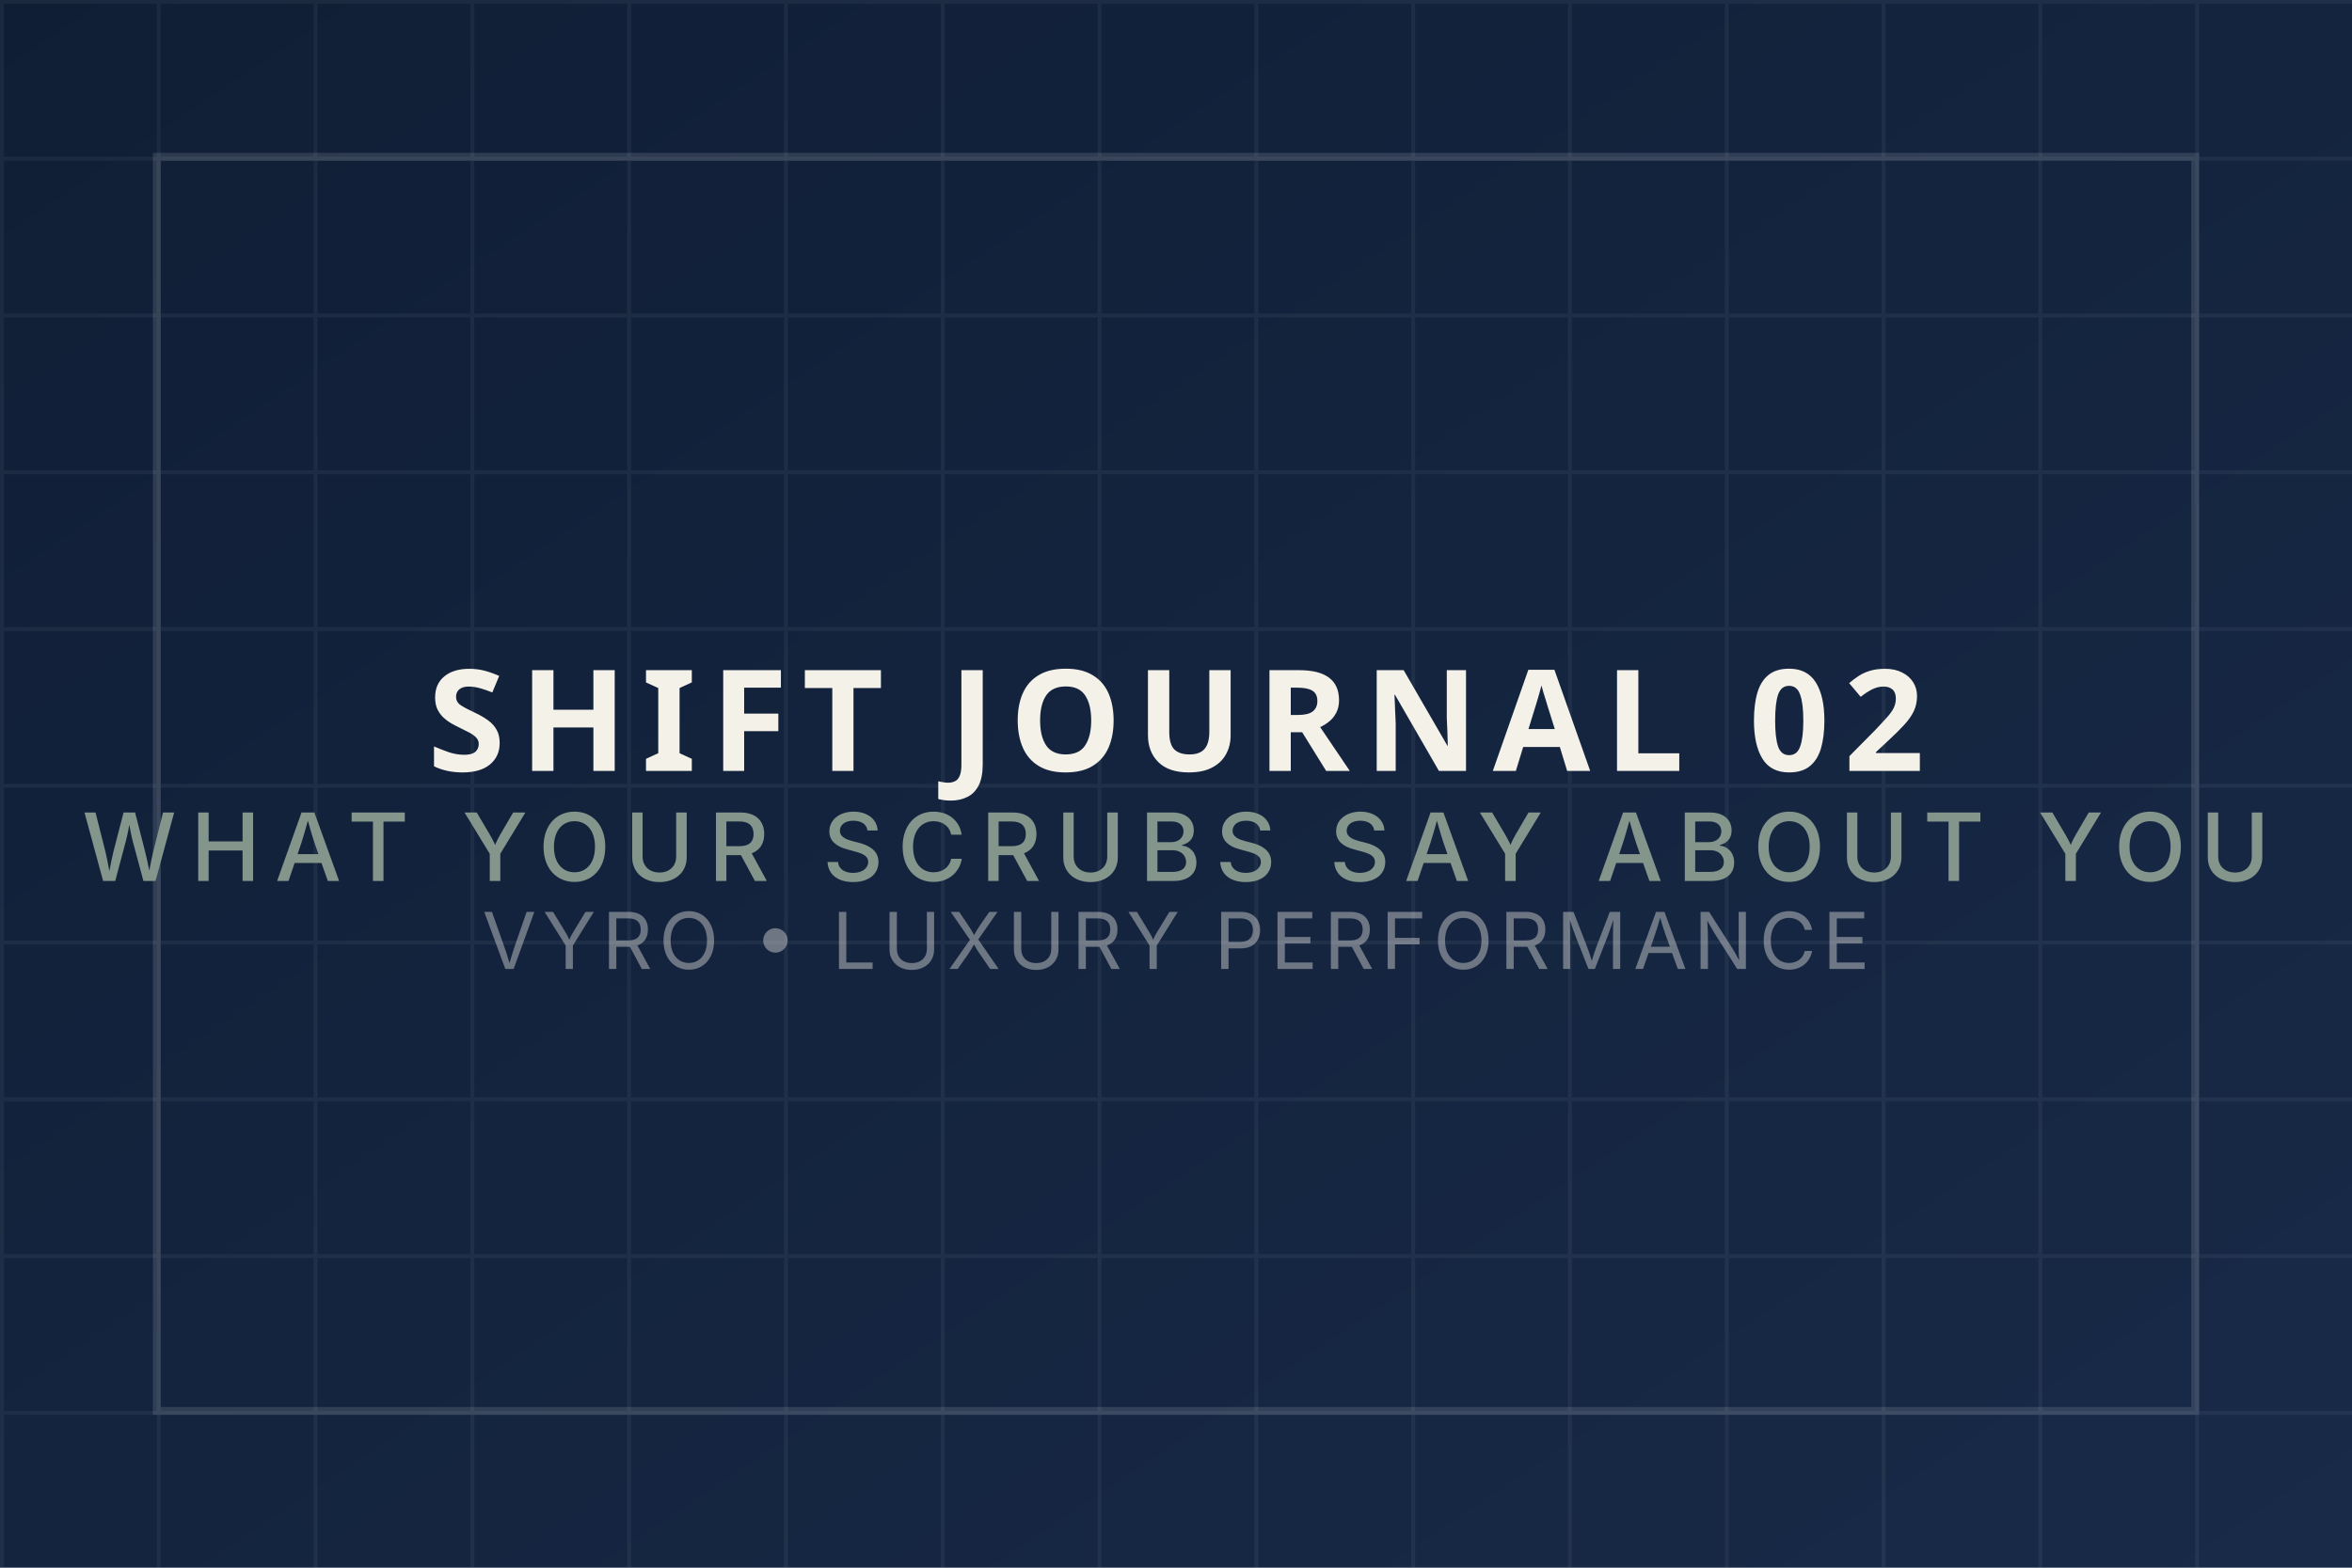
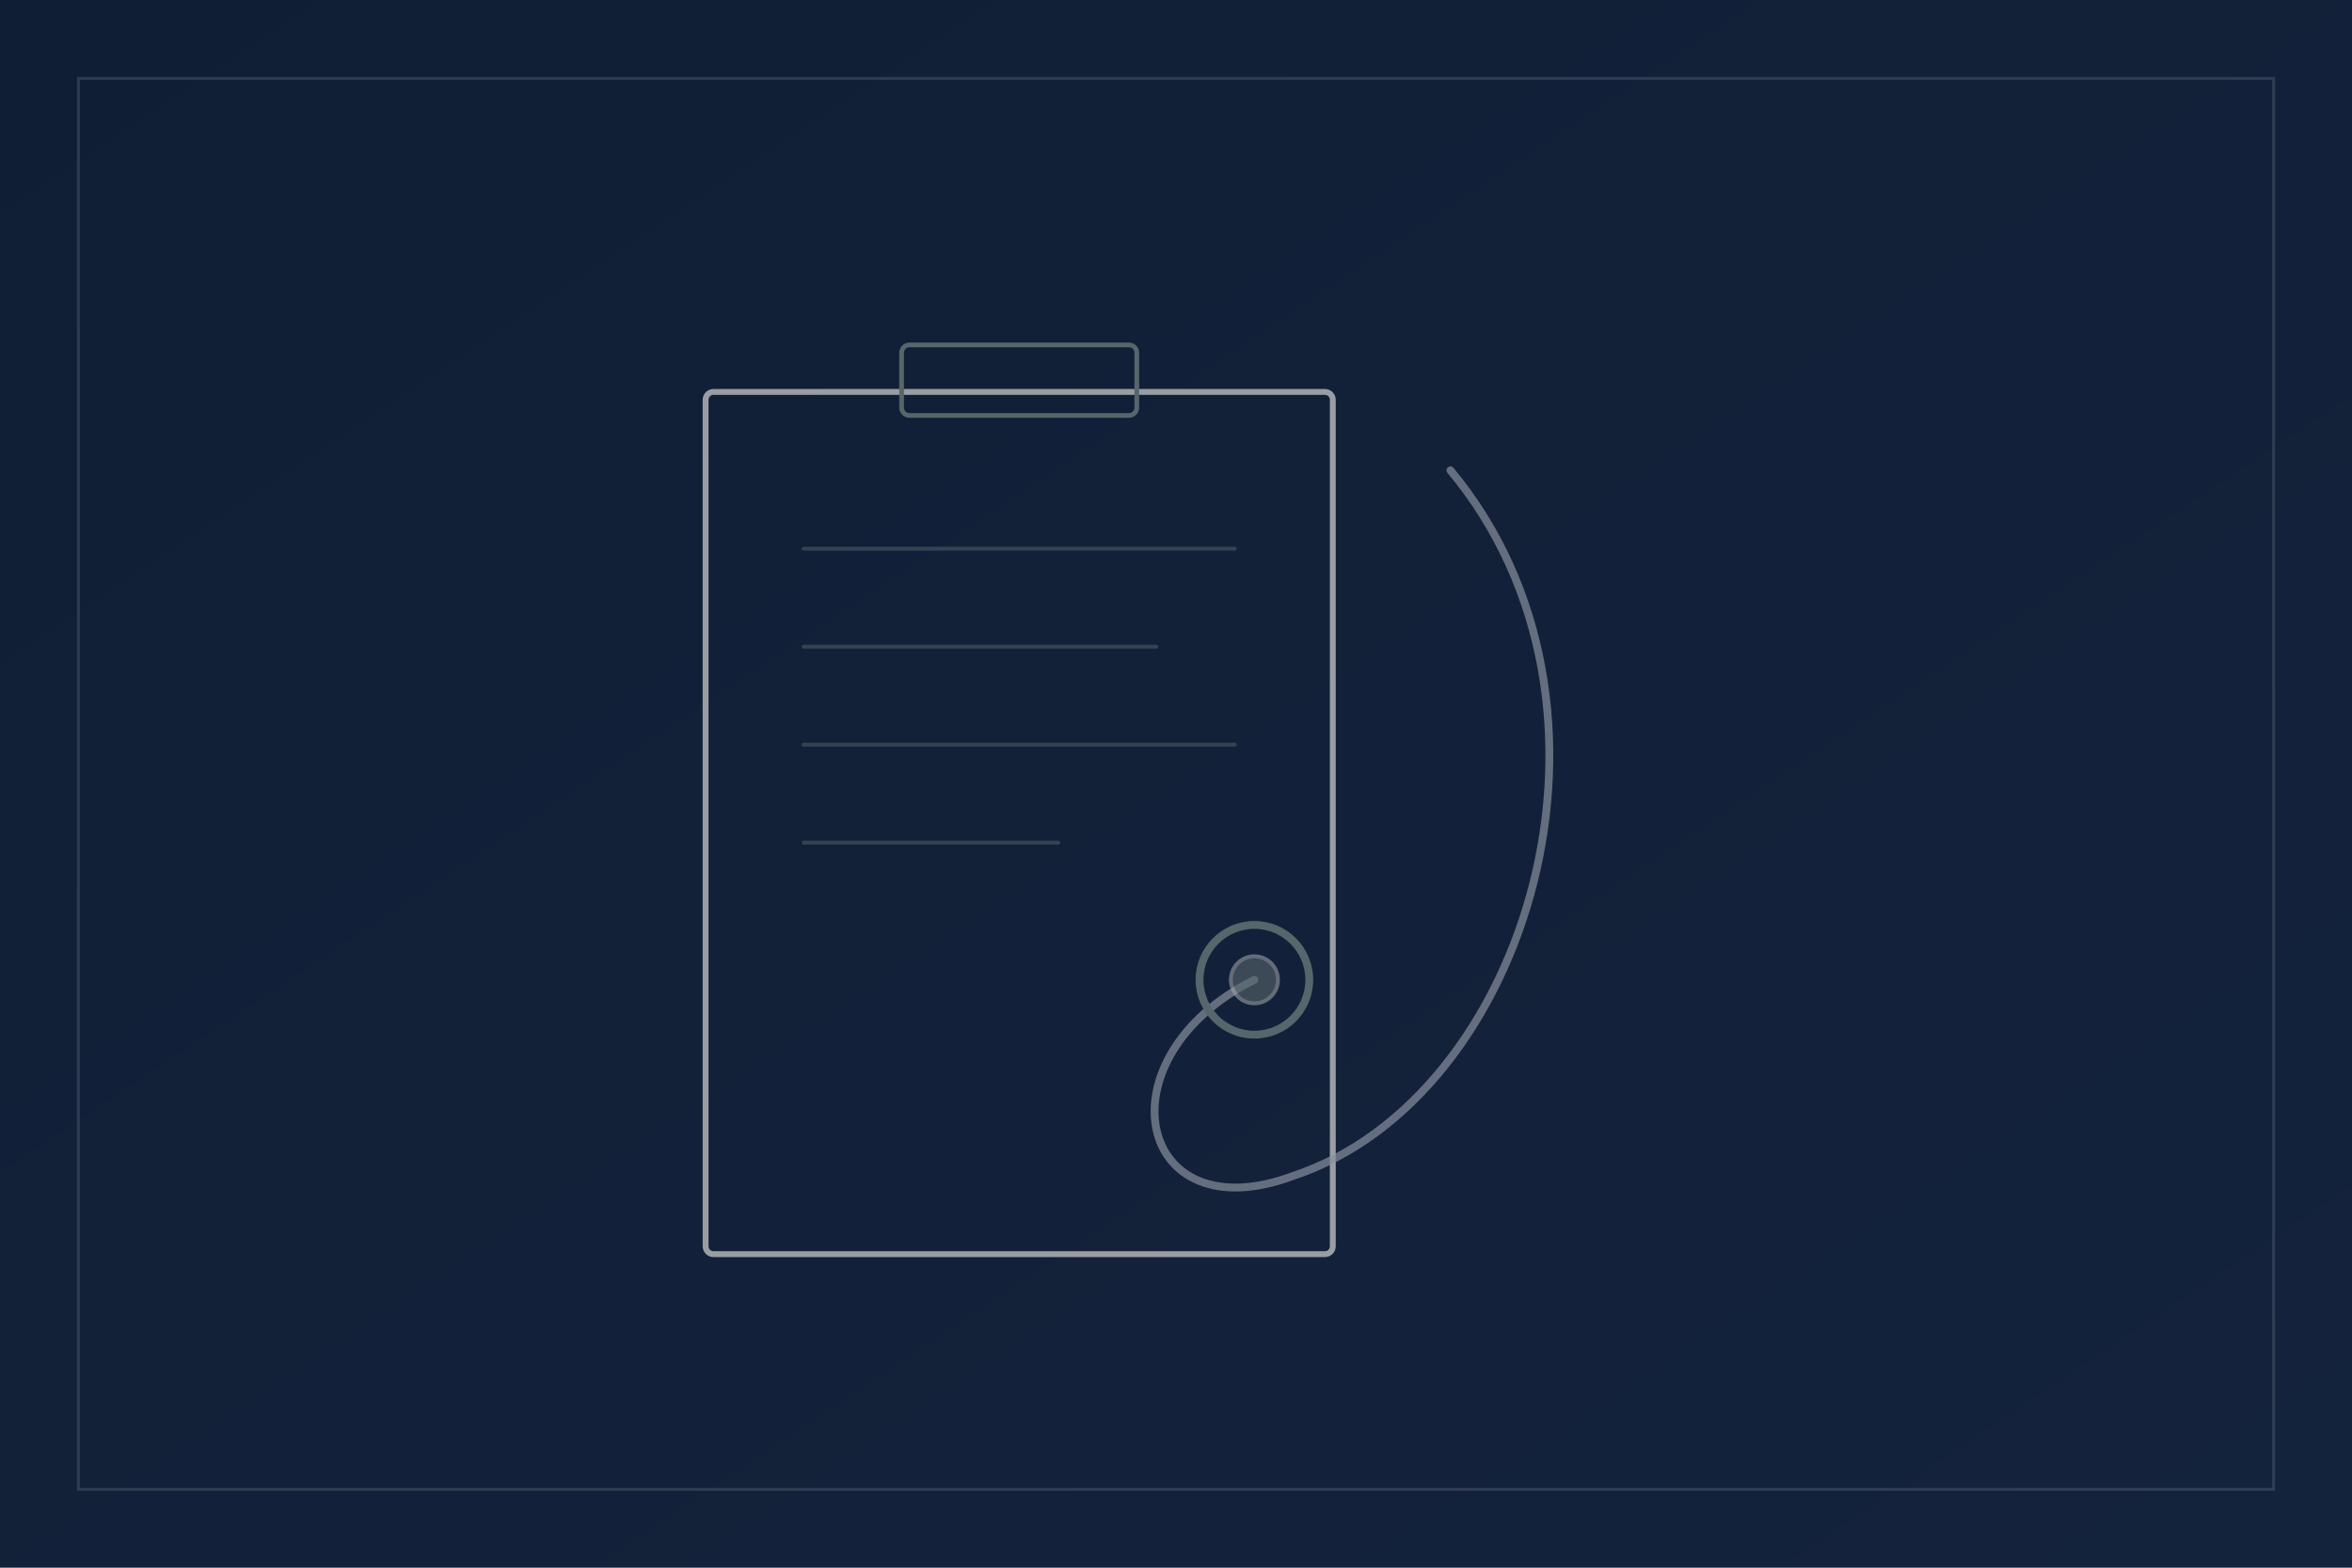
- <svg xmlns="http://www.w3.org/2000/svg" viewBox="0 0 300 200" width="300" height="200">
+ <svg xmlns="http://www.w3.org/2000/svg" viewBox="0 0 600 400" width="600" height="400">
  <defs>
-     <linearGradient id="bg" x1="0" y1="0" x2="1" y2="1">
+     <linearGradient id="j2-bg" x1="0" y1="0" x2="1" y2="1">
      <stop offset="0%" stop-color="#101E35" />
-       <stop offset="100%" stop-color="#182a48" />
+       <stop offset="100%" stop-color="#14233c" />
    </linearGradient>
-     <pattern id="grid" width="20" height="20" patternUnits="userSpaceOnUse">
-       <path d="M 20 0 L 0 0 0 20" fill="none" stroke="rgba(213,217,223,0.06)" stroke-width="1" />
-     </pattern>
  </defs>
-   <rect width="100%" height="100%" fill="url(#bg)" />
-   <rect width="100%" height="100%" fill="url(#grid)" />
-   <rect x="20" y="20" width="260" height="160" fill="none" stroke="rgba(213,217,223,0.15)" stroke-width="1" />
-   <text x="50%" y="46%" dominant-baseline="middle" text-anchor="middle" fill="#F4F1E9" font-family="'Manrope', sans-serif" font-size="18" font-weight="800" letter-spacing="0.1em" text-transform="uppercase">SHIFT JOURNAL 02</text>
-   <text x="50%" y="54%" dominant-baseline="middle" text-anchor="middle" fill="#84958C" font-family="'Inter', sans-serif" font-size="12" font-weight="500" letter-spacing="0.15em" text-transform="uppercase">WHAT YOUR SCRUBS SAY ABOUT YOU</text>
-   <text x="50%" y="60%" dominant-baseline="middle" text-anchor="middle" fill="rgba(244,241,233,0.4)" font-family="'Inter', sans-serif" font-size="10" letter-spacing="0.08em">VYRO • LUXURY PERFORMANCE</text>
+   <rect width="600" height="400" fill="url(#j2-bg)" />
+   <rect x="20" y="20" width="560" height="360" fill="none" stroke="#D5D9DF" stroke-width="0.75" opacity="0.15" />
+   <g fill="none" stroke="#F4F1E9" stroke-linecap="round" stroke-linejoin="round" opacity="0.6">
+     <rect x="180" y="100" width="160" height="220" rx="2" stroke-width="1.5" />
+     <rect x="230" y="88" width="60" height="18" rx="2" stroke="#84958C" stroke-width="1.2" />
+     <line x1="205" y1="140" x2="315" y2="140" stroke="#84958C" stroke-width="1" opacity="0.5" />
+     <line x1="205" y1="165" x2="295" y2="165" stroke="#84958C" stroke-width="1" opacity="0.5" />
+     <line x1="205" y1="190" x2="315" y2="190" stroke="#84958C" stroke-width="1" opacity="0.5" />
+     <line x1="205" y1="215" x2="270" y2="215" stroke="#84958C" stroke-width="1" opacity="0.5" />
+     <path d="M 370 120 C 420 180 390 280 330 300 C 290 315 280 270 320 250" stroke="#D5D9DF" stroke-width="2" opacity="0.7" />
+     <circle cx="320" cy="250" r="14" stroke="#84958C" stroke-width="2" />
+     <circle cx="320" cy="250" r="6" fill="#84958C" opacity="0.6" />
+   </g>
</svg>
